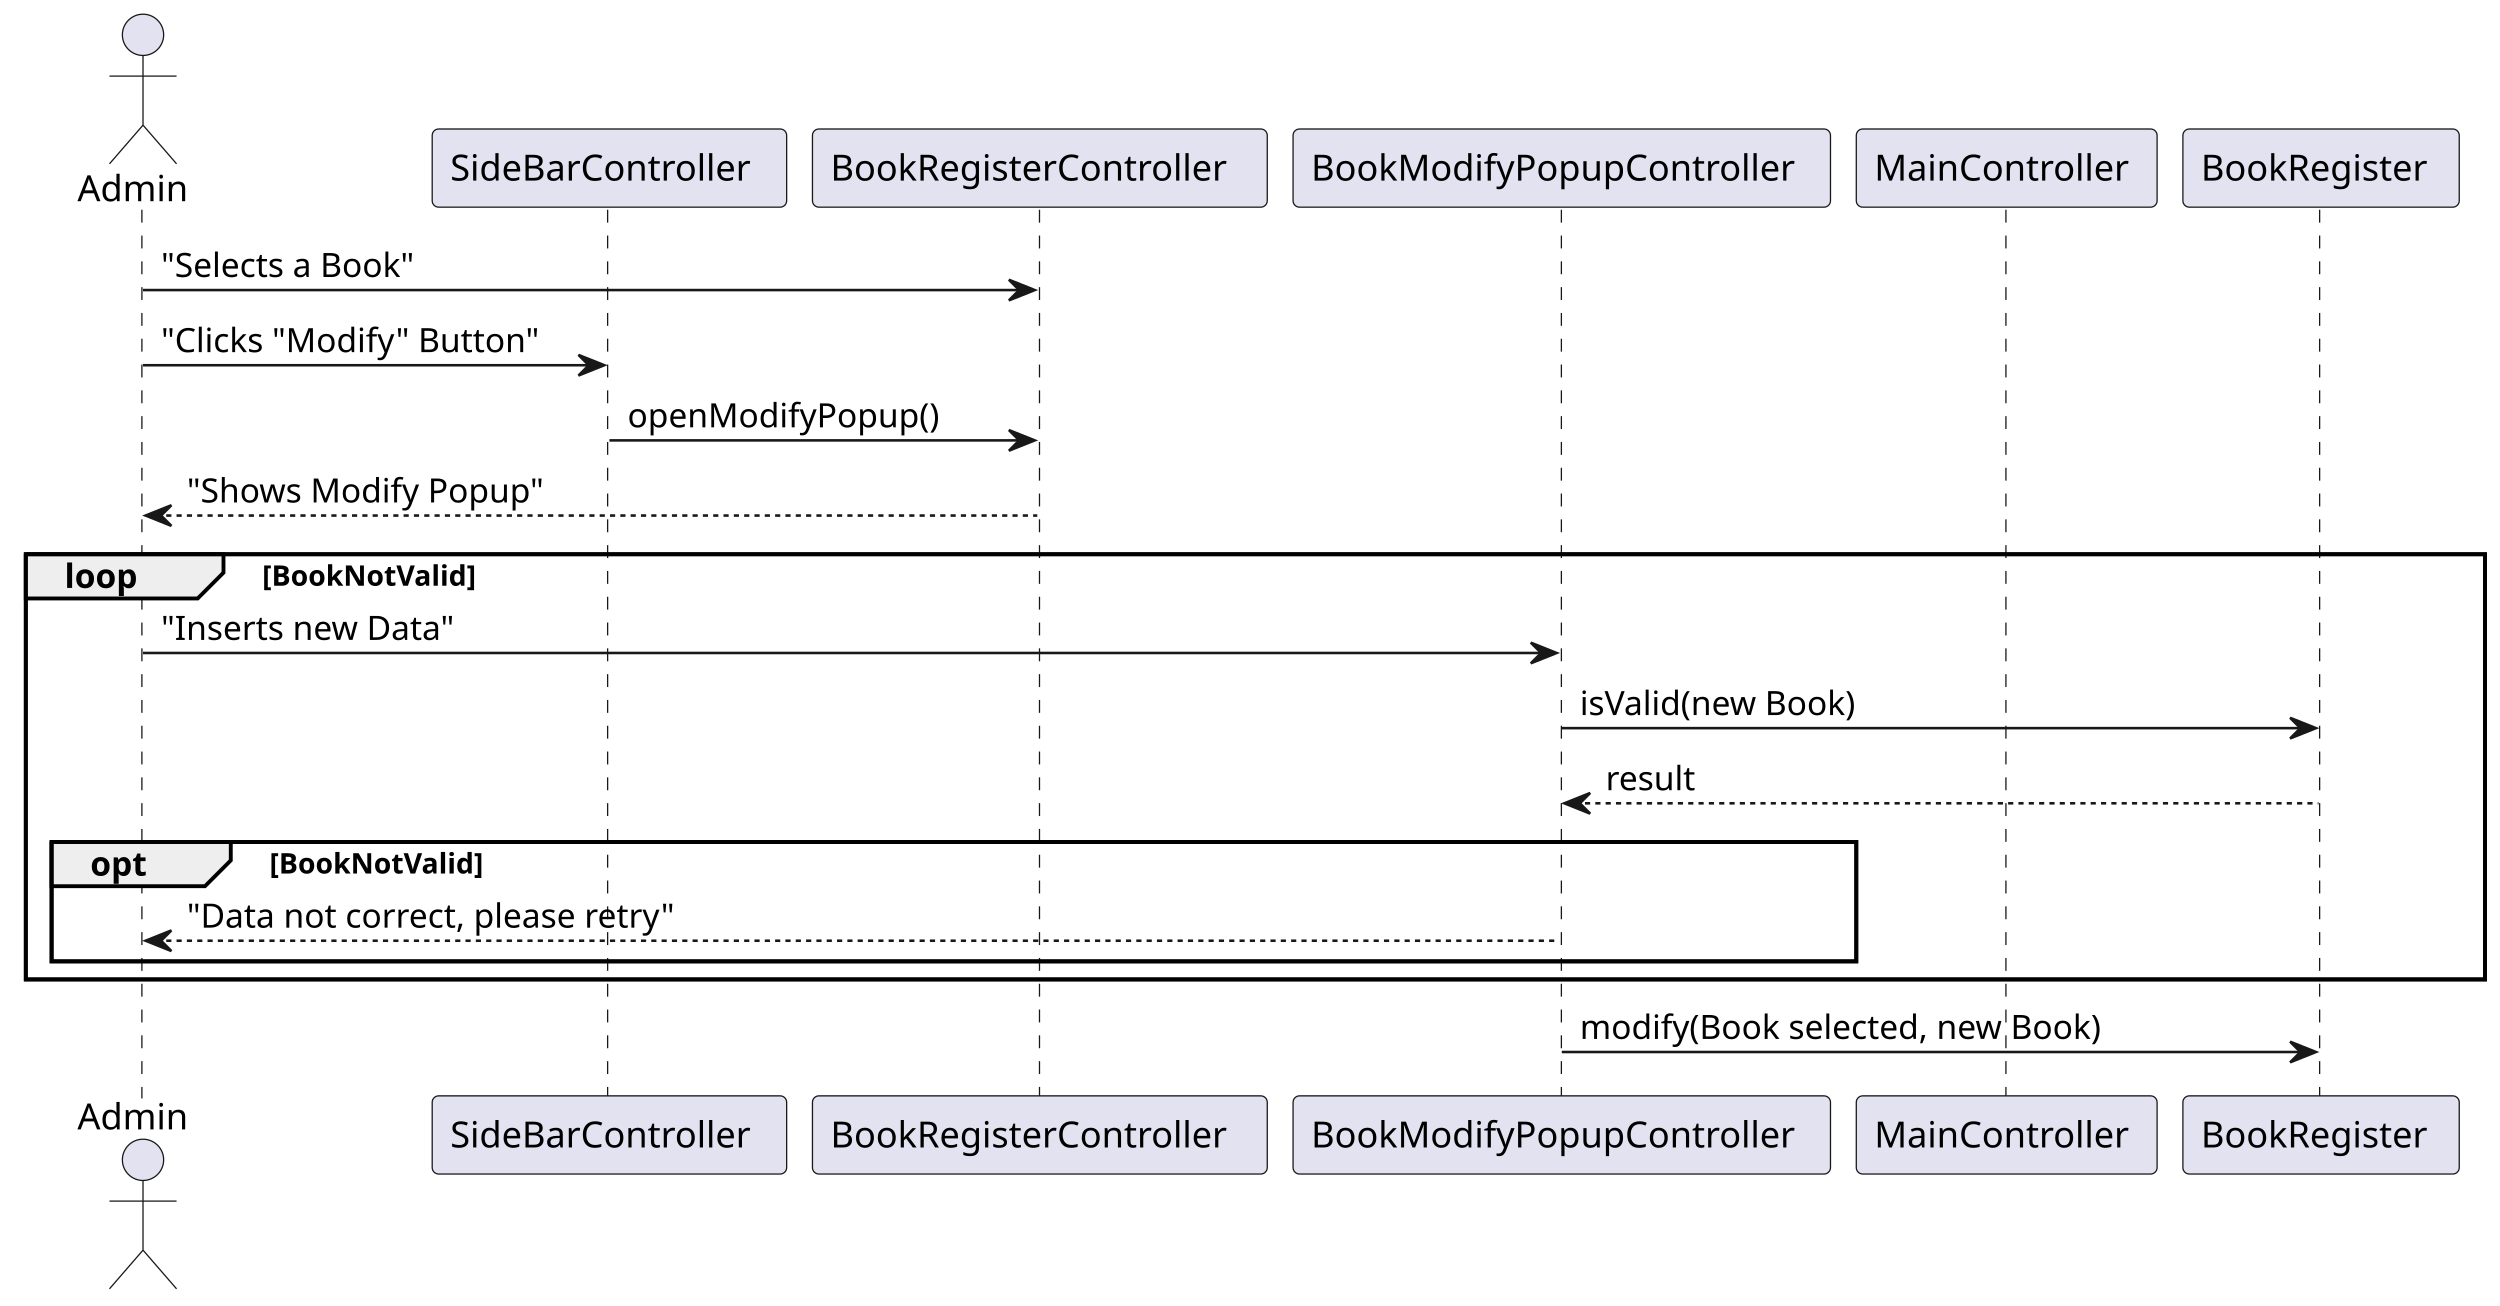
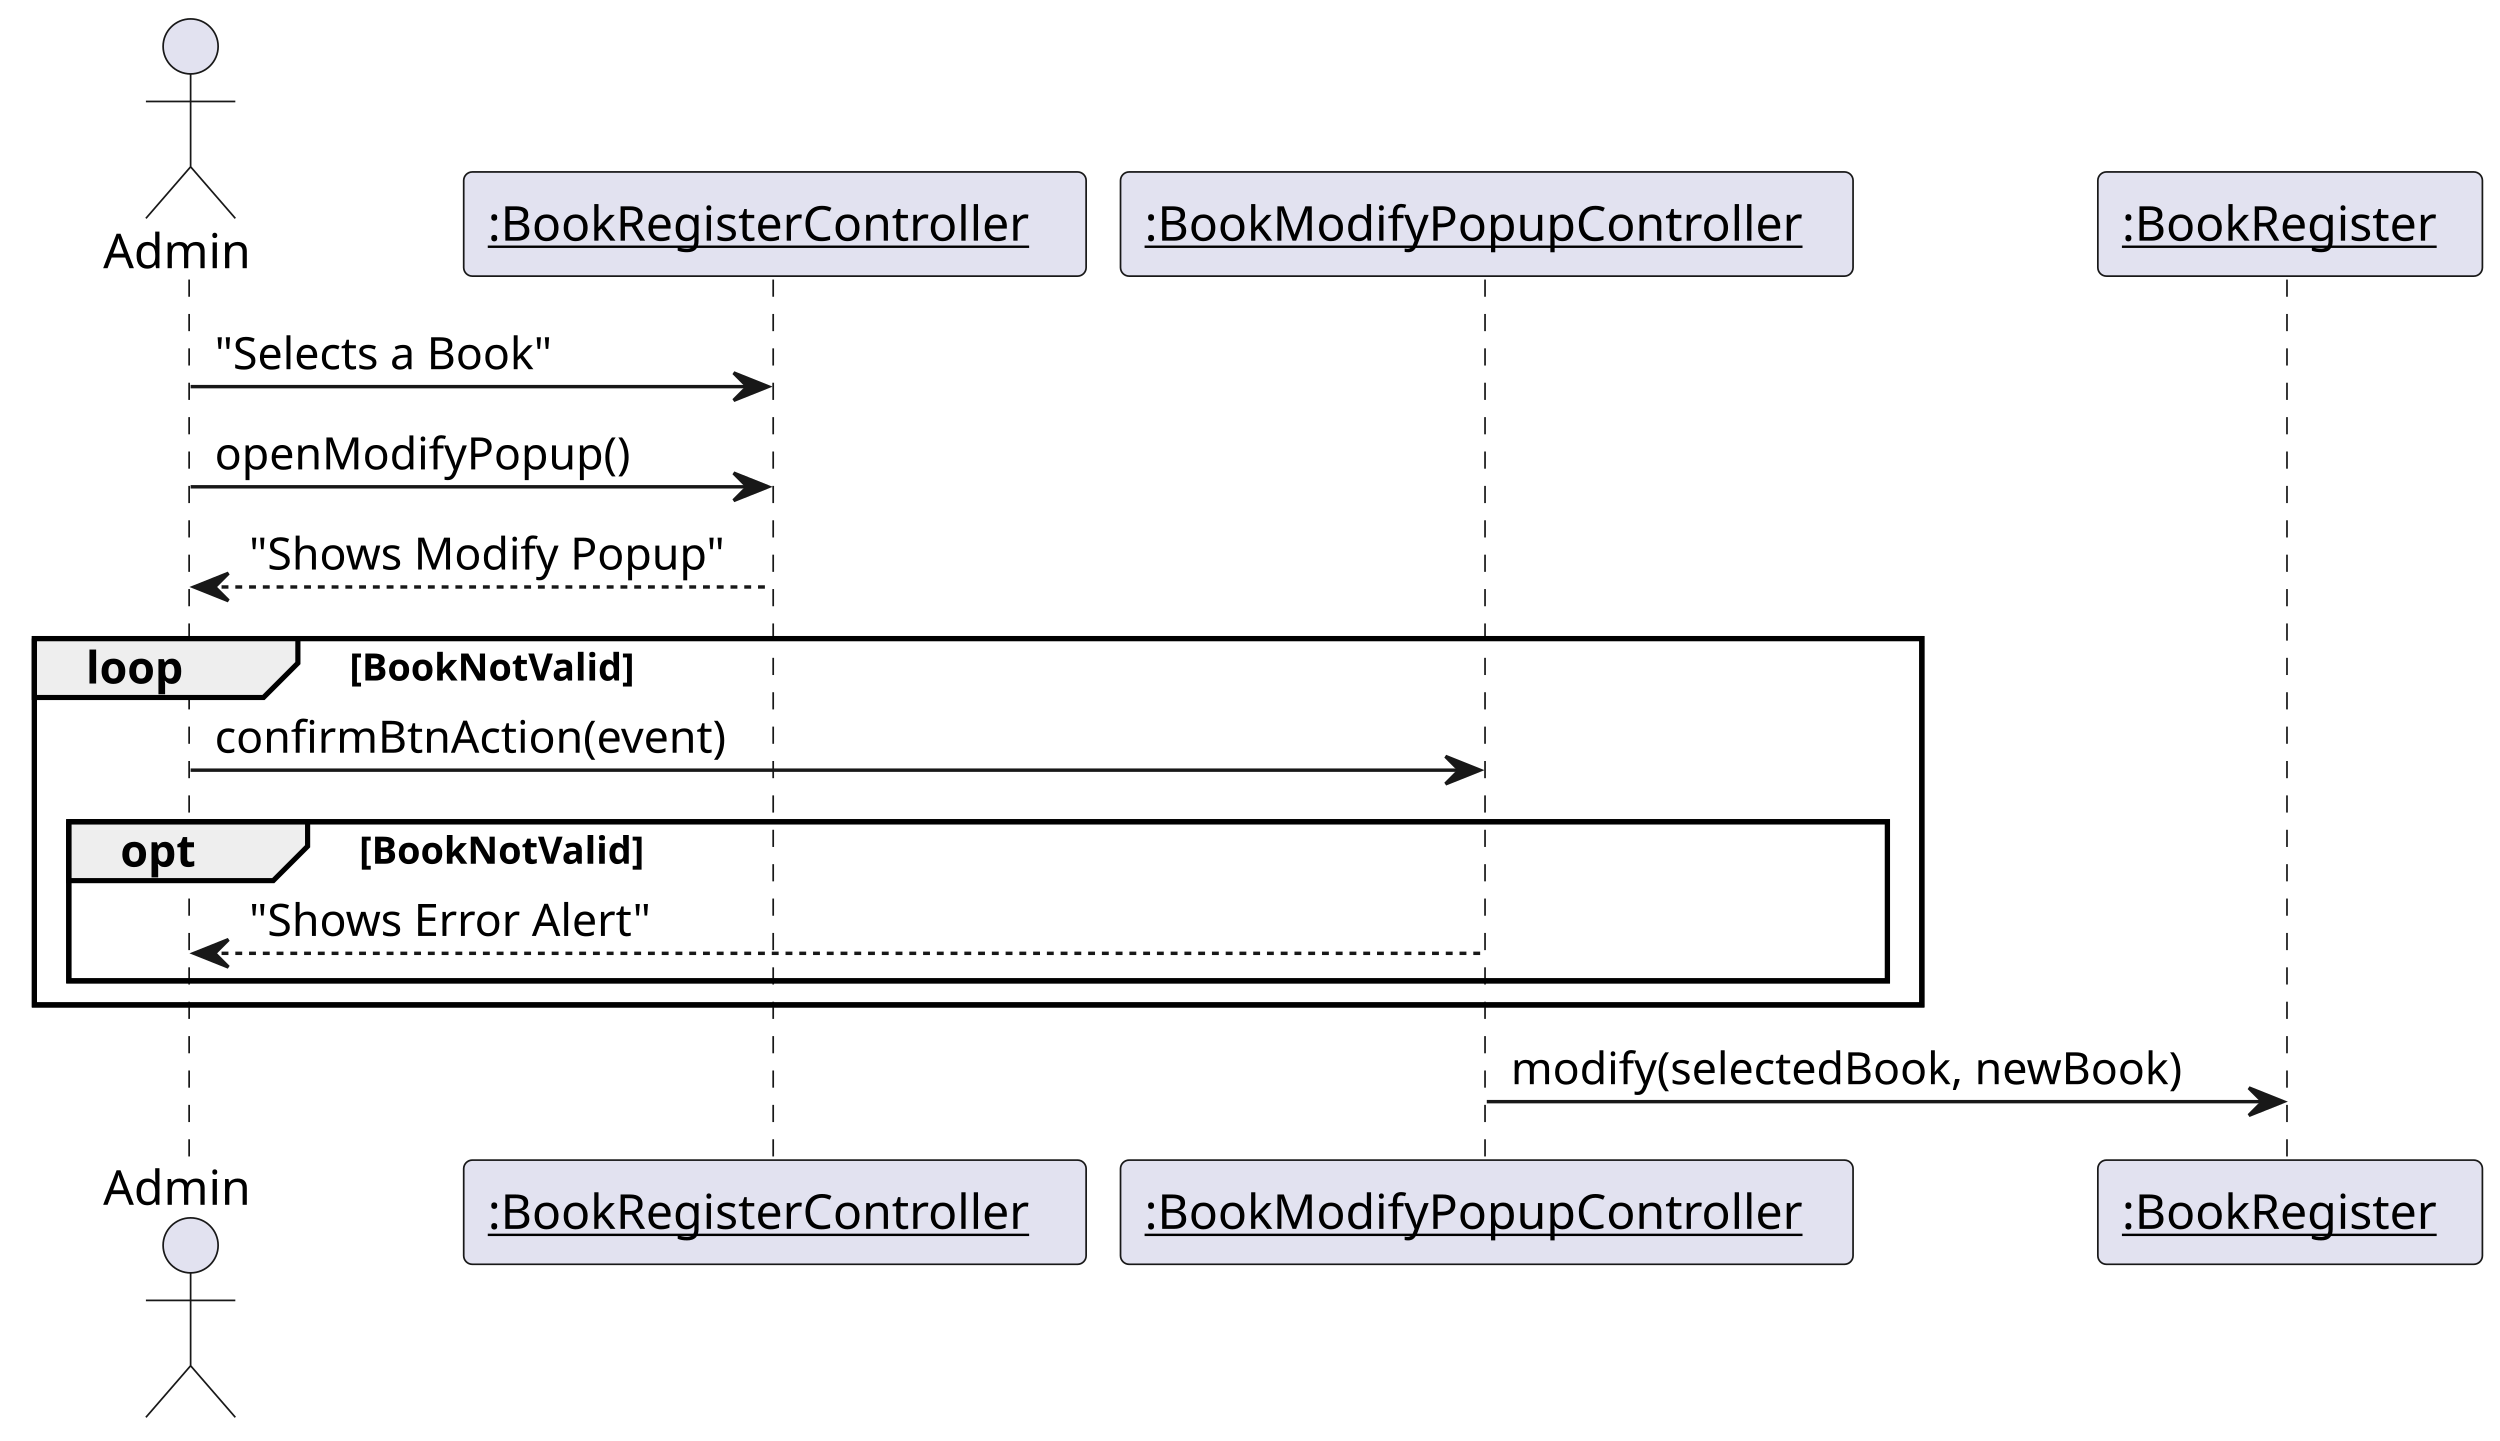
- <svg xmlns="http://www.w3.org/2000/svg" contentStyleType="text/css" data-diagram-type="SEQUENCE" height="506px" preserveAspectRatio="none" style="width:969px;height:506px;background:#FFFFFF;" version="1.1" viewBox="0 0 969 506" width="969px" zoomAndPan="magnify">
+ <svg xmlns="http://www.w3.org/2000/svg" contentStyleType="text/css" data-diagram-type="SEQUENCE" height="419px" preserveAspectRatio="none" style="width:727px;height:419px;background:#FFFFFF;" version="1.1" viewBox="0 0 727 419" width="727px" zoomAndPan="magnify">
  <defs />
  <g>
-     <rect fill="none" height="164.797" style="stroke:#000000;stroke-width:1.5;" width="953.203" x="10" y="214.828" />
-     <rect fill="none" height="46.266" style="stroke:#000000;stroke-width:1.5;" width="699.497" x="20" y="326.359" />
+     <rect fill="none" height="106.531" style="stroke:#000000;stroke-width:1.5;" width="548.868" x="10" y="185.695" />
+     <rect fill="none" height="46.266" style="stroke:#000000;stroke-width:1.5;" width="528.868" x="20" y="238.961" />
    <g>
-       <rect fill="#000000" fill-opacity="0" height="344.461" width="8" x="51.432" y="81.297" />
-       <line style="stroke:#181818;stroke-width:0.5;stroke-dasharray:5,5;" x1="55" x2="55" y1="81.297" y2="425.758" />
+       <rect fill="#000000" fill-opacity="0" height="257.062" width="8" x="51.432" y="81.297" />
+       <line style="stroke:#181818;stroke-width:0.5;stroke-dasharray:5,5;" x1="55" x2="55" y1="81.297" y2="338.359" />
    </g>
    <g>
-       <rect fill="#000000" fill-opacity="0" height="344.461" width="8" x="232.213" y="81.297" />
-       <line style="stroke:#181818;stroke-width:0.5;stroke-dasharray:5,5;" x1="235.519" x2="235.519" y1="81.297" y2="425.758" />
+       <rect fill="#000000" fill-opacity="0" height="257.062" width="8" x="221.346" y="81.297" />
+       <line style="stroke:#181818;stroke-width:0.5;stroke-dasharray:5,5;" x1="224.845" x2="224.845" y1="81.297" y2="338.359" />
    </g>
    <g>
-       <rect fill="#000000" fill-opacity="0" height="344.461" width="8" x="399.05" y="81.297" />
-       <line style="stroke:#181818;stroke-width:0.5;stroke-dasharray:5,5;" x1="402.907" x2="402.907" y1="81.297" y2="425.758" />
+       <rect fill="#000000" fill-opacity="0" height="257.062" width="8" x="428.357" y="81.297" />
+       <line style="stroke:#181818;stroke-width:0.5;stroke-dasharray:5,5;" x1="431.847" x2="431.847" y1="81.297" y2="338.359" />
    </g>
    <g>
-       <rect fill="#000000" fill-opacity="0" height="344.461" width="8" x="601.345" y="81.297" />
-       <line style="stroke:#181818;stroke-width:0.5;stroke-dasharray:5,5;" x1="605.192" x2="605.192" y1="81.297" y2="425.758" />
-     </g>
-     <g>
-       <rect fill="#000000" fill-opacity="0" height="344.461" width="8" x="773.794" y="81.297" />
-       <line style="stroke:#181818;stroke-width:0.5;stroke-dasharray:5,5;" x1="777.497" x2="777.497" y1="81.297" y2="425.758" />
-     </g>
-     <g>
-       <rect fill="#000000" fill-opacity="0" height="344.461" width="8" x="895.647" y="81.297" />
-       <line style="stroke:#181818;stroke-width:0.5;stroke-dasharray:5,5;" x1="899.091" x2="899.091" y1="81.297" y2="425.758" />
+       <rect fill="#000000" fill-opacity="0" height="257.062" width="8" x="661.97" y="81.297" />
+       <line style="stroke:#181818;stroke-width:0.5;stroke-dasharray:5,5;" x1="665.055" x2="665.055" y1="81.297" y2="338.359" />
    </g>
    <g class="participant participant-head" data-participant="Admin">
      <text fill="#000000" font-family="sans-serif" font-size="14" lengthAdjust="spacing" textLength="44.864" x="30" y="77.995">Admin</text>
      <ellipse cx="55.432" cy="13.5" fill="#E2E2F0" rx="8" ry="8" style="stroke:#181818;stroke-width:0.5;" />
      <path d="M55.432,21.5 L55.432,48.5 M42.432,29.5 L68.432,29.5 M55.432,48.5 L42.432,63.5 M55.432,48.5 L68.432,63.5" fill="none" style="stroke:#181818;stroke-width:0.5;" />
    </g>
    <g class="participant participant-tail" data-participant="Admin">
-       <text fill="#000000" font-family="sans-serif" font-size="14" lengthAdjust="spacing" textLength="44.864" x="30" y="437.753">Admin</text>
-       <ellipse cx="55.432" cy="449.555" fill="#E2E2F0" rx="8" ry="8" style="stroke:#181818;stroke-width:0.5;" />
-       <path d="M55.432,457.555 L55.432,484.555 M42.432,465.555 L68.432,465.555 M55.432,484.555 L42.432,499.555 M55.432,484.555 L68.432,499.555" fill="none" style="stroke:#181818;stroke-width:0.5;" />
-     </g>
-     <g class="participant participant-head" data-participant="SideBarController">
-       <rect fill="#E2E2F0" height="30.297" rx="2.5" ry="2.5" style="stroke:#181818;stroke-width:0.5;" width="137.389" x="167.519" y="50" />
-       <text fill="#000000" font-family="sans-serif" font-size="14" lengthAdjust="spacing" textLength="123.389" x="174.519" y="69.995">SideBarController</text>
-     </g>
-     <g class="participant participant-tail" data-participant="SideBarController">
-       <rect fill="#E2E2F0" height="30.297" rx="2.5" ry="2.5" style="stroke:#181818;stroke-width:0.5;" width="137.389" x="167.519" y="424.758" />
-       <text fill="#000000" font-family="sans-serif" font-size="14" lengthAdjust="spacing" textLength="123.389" x="174.519" y="444.753">SideBarController</text>
+       <text fill="#000000" font-family="sans-serif" font-size="14" lengthAdjust="spacing" textLength="44.864" x="30" y="350.354">Admin</text>
+       <ellipse cx="55.432" cy="362.156" fill="#E2E2F0" rx="8" ry="8" style="stroke:#181818;stroke-width:0.5;" />
+       <path d="M55.432,370.156 L55.432,397.156 M42.432,378.156 L68.432,378.156 M55.432,397.156 L42.432,412.156 M55.432,397.156 L68.432,412.156" fill="none" style="stroke:#181818;stroke-width:0.5;" />
    </g>
    <g class="participant participant-head" data-participant="BookRegisterController">
-       <rect fill="#E2E2F0" height="30.297" rx="2.5" ry="2.5" style="stroke:#181818;stroke-width:0.5;" width="176.285" x="314.907" y="50" />
-       <text fill="#000000" font-family="sans-serif" font-size="14" lengthAdjust="spacing" textLength="162.285" x="321.907" y="69.995">BookRegisterController</text>
+       <rect fill="#E2E2F0" height="30.297" rx="2.5" ry="2.5" style="stroke:#181818;stroke-width:0.5;" width="181.002" x="134.845" y="50" />
+       <text fill="#000000" font-family="sans-serif" font-size="14" lengthAdjust="spacing" text-decoration="underline" textLength="167.002" x="141.845" y="69.995">:BookRegisterController</text>
    </g>
    <g class="participant participant-tail" data-participant="BookRegisterController">
-       <rect fill="#E2E2F0" height="30.297" rx="2.5" ry="2.5" style="stroke:#181818;stroke-width:0.5;" width="176.285" x="314.907" y="424.758" />
-       <text fill="#000000" font-family="sans-serif" font-size="14" lengthAdjust="spacing" textLength="162.285" x="321.907" y="444.753">BookRegisterController</text>
+       <rect fill="#E2E2F0" height="30.297" rx="2.5" ry="2.5" style="stroke:#181818;stroke-width:0.5;" width="181.002" x="134.845" y="337.359" />
+       <text fill="#000000" font-family="sans-serif" font-size="14" lengthAdjust="spacing" text-decoration="underline" textLength="167.002" x="141.845" y="357.354">:BookRegisterController</text>
    </g>
    <g class="participant participant-head" data-participant="BookModifyPopupController">
-       <rect fill="#E2E2F0" height="30.297" rx="2.5" ry="2.5" style="stroke:#181818;stroke-width:0.5;" width="208.305" x="501.192" y="50" />
-       <text fill="#000000" font-family="sans-serif" font-size="14" lengthAdjust="spacing" textLength="194.305" x="508.192" y="69.995">BookModifyPopupController</text>
+       <rect fill="#E2E2F0" height="30.297" rx="2.5" ry="2.5" style="stroke:#181818;stroke-width:0.5;" width="213.022" x="325.847" y="50" />
+       <text fill="#000000" font-family="sans-serif" font-size="14" lengthAdjust="spacing" text-decoration="underline" textLength="199.022" x="332.847" y="69.995">:BookModifyPopupController</text>
    </g>
    <g class="participant participant-tail" data-participant="BookModifyPopupController">
-       <rect fill="#E2E2F0" height="30.297" rx="2.5" ry="2.5" style="stroke:#181818;stroke-width:0.5;" width="208.305" x="501.192" y="424.758" />
-       <text fill="#000000" font-family="sans-serif" font-size="14" lengthAdjust="spacing" textLength="194.305" x="508.192" y="444.753">BookModifyPopupController</text>
-     </g>
-     <g class="participant participant-head" data-participant="MainController">
-       <rect fill="#E2E2F0" height="30.297" rx="2.5" ry="2.5" style="stroke:#181818;stroke-width:0.5;" width="116.594" x="719.497" y="50" />
-       <text fill="#000000" font-family="sans-serif" font-size="14" lengthAdjust="spacing" textLength="102.594" x="726.497" y="69.995">MainController</text>
-     </g>
-     <g class="participant participant-tail" data-participant="MainController">
-       <rect fill="#E2E2F0" height="30.297" rx="2.5" ry="2.5" style="stroke:#181818;stroke-width:0.5;" width="116.594" x="719.497" y="424.758" />
-       <text fill="#000000" font-family="sans-serif" font-size="14" lengthAdjust="spacing" textLength="102.594" x="726.497" y="444.753">MainController</text>
+       <rect fill="#E2E2F0" height="30.297" rx="2.5" ry="2.5" style="stroke:#181818;stroke-width:0.5;" width="213.022" x="325.847" y="337.359" />
+       <text fill="#000000" font-family="sans-serif" font-size="14" lengthAdjust="spacing" text-decoration="underline" textLength="199.022" x="332.847" y="357.354">:BookModifyPopupController</text>
    </g>
    <g class="participant participant-head" data-participant="BookRegister">
-       <rect fill="#E2E2F0" height="30.297" rx="2.5" ry="2.5" style="stroke:#181818;stroke-width:0.5;" width="107.112" x="846.091" y="50" />
-       <text fill="#000000" font-family="sans-serif" font-size="14" lengthAdjust="spacing" textLength="93.112" x="853.091" y="69.995">BookRegister</text>
+       <rect fill="#E2E2F0" height="30.297" rx="2.5" ry="2.5" style="stroke:#181818;stroke-width:0.5;" width="111.829" x="610.055" y="50" />
+       <text fill="#000000" font-family="sans-serif" font-size="14" lengthAdjust="spacing" text-decoration="underline" textLength="97.829" x="617.055" y="69.995">:BookRegister</text>
    </g>
    <g class="participant participant-tail" data-participant="BookRegister">
-       <rect fill="#E2E2F0" height="30.297" rx="2.5" ry="2.5" style="stroke:#181818;stroke-width:0.5;" width="107.112" x="846.091" y="424.758" />
-       <text fill="#000000" font-family="sans-serif" font-size="14" lengthAdjust="spacing" textLength="93.112" x="853.091" y="444.753">BookRegister</text>
+       <rect fill="#E2E2F0" height="30.297" rx="2.5" ry="2.5" style="stroke:#181818;stroke-width:0.5;" width="111.829" x="610.055" y="337.359" />
+       <text fill="#000000" font-family="sans-serif" font-size="14" lengthAdjust="spacing" text-decoration="underline" textLength="97.829" x="617.055" y="357.354">:BookRegister</text>
    </g>
    <g class="message" data-participant-1="Admin" data-participant-2="BookRegisterController">
-       <polygon fill="#181818" points="391.05,108.43,401.05,112.43,391.05,116.43,395.05,112.43" style="stroke:#181818;stroke-width:1;" />
-       <line style="stroke:#181818;stroke-width:1;" x1="55.432" x2="397.05" y1="112.43" y2="112.43" />
+       <polygon fill="#181818" points="213.346,108.43,223.346,112.43,213.346,116.43,217.346,112.43" style="stroke:#181818;stroke-width:1;" />
+       <line style="stroke:#181818;stroke-width:1;" x1="55.432" x2="219.346" y1="112.43" y2="112.43" />
      <text fill="#000000" font-family="sans-serif" font-size="13" lengthAdjust="spacing" textLength="107.421" x="62.432" y="107.364">"Selects a Book"</text>
    </g>
-     <g class="message" data-participant-1="Admin" data-participant-2="SideBarController">
-       <polygon fill="#181818" points="224.213,137.562,234.213,141.562,224.213,145.562,228.213,141.562" style="stroke:#181818;stroke-width:1;" />
-       <line style="stroke:#181818;stroke-width:1;" x1="55.432" x2="230.213" y1="141.562" y2="141.562" />
-       <text fill="#000000" font-family="sans-serif" font-size="13" lengthAdjust="spacing" textLength="156.781" x="62.432" y="136.497">"Clicks "Modify" Button"</text>
-     </g>
-     <g class="message" data-participant-1="SideBarController" data-participant-2="BookRegisterController">
-       <polygon fill="#181818" points="391.05,166.695,401.05,170.695,391.05,174.695,395.05,170.695" style="stroke:#181818;stroke-width:1;" />
-       <line style="stroke:#181818;stroke-width:1;" x1="236.213" x2="397.05" y1="170.695" y2="170.695" />
-       <text fill="#000000" font-family="sans-serif" font-size="13" lengthAdjust="spacing" textLength="126.426" x="243.213" y="165.629">openModifyPopup()</text>
+     <g class="message" data-participant-1="Admin" data-participant-2="BookRegisterController">
+       <polygon fill="#181818" points="213.346,137.562,223.346,141.562,213.346,145.562,217.346,141.562" style="stroke:#181818;stroke-width:1;" />
+       <line style="stroke:#181818;stroke-width:1;" x1="55.432" x2="219.346" y1="141.562" y2="141.562" />
+       <text fill="#000000" font-family="sans-serif" font-size="13" lengthAdjust="spacing" textLength="126.426" x="62.432" y="136.497">openModifyPopup()</text>
    </g>
    <g class="message" data-participant-1="BookRegisterController" data-participant-2="Admin">
-       <polygon fill="#181818" points="66.432,195.828,56.432,199.828,66.432,203.828,62.432,199.828" style="stroke:#181818;stroke-width:1;" />
-       <line style="stroke:#181818;stroke-width:1;stroke-dasharray:2,2;" x1="60.432" x2="402.05" y1="199.828" y2="199.828" />
-       <text fill="#000000" font-family="sans-serif" font-size="13" lengthAdjust="spacing" textLength="145.914" x="72.432" y="194.762">"Shows Modify Popup"</text>
+       <polygon fill="#181818" points="66.432,166.695,56.432,170.695,66.432,174.695,62.432,170.695" style="stroke:#181818;stroke-width:1;" />
+       <line style="stroke:#181818;stroke-width:1;stroke-dasharray:2,2;" x1="60.432" x2="224.346" y1="170.695" y2="170.695" />
+       <text fill="#000000" font-family="sans-serif" font-size="13" lengthAdjust="spacing" textLength="145.914" x="72.432" y="165.629">"Shows Modify Popup"</text>
    </g>
-     <path d="M10,214.828 L86.624,214.828 L86.624,221.961 L76.624,231.961 L10,231.961 L10,214.828" fill="#EEEEEE" style="stroke:#000000;stroke-width:1.5;" />
-     <rect fill="none" height="164.797" style="stroke:#000000;stroke-width:1.5;" width="953.203" x="10" y="214.828" />
-     <text fill="#000000" font-family="sans-serif" font-size="13" font-weight="bold" lengthAdjust="spacing" textLength="31.624" x="25" y="227.895">loop</text>
-     <text fill="#000000" font-family="sans-serif" font-size="11" font-weight="bold" lengthAdjust="spacing" textLength="94.241" x="101.624" y="227.039">[BookNotValid]</text>
+     <path d="M10,185.695 L86.624,185.695 L86.624,192.828 L76.624,202.828 L10,202.828 L10,185.695" fill="#EEEEEE" style="stroke:#000000;stroke-width:1.5;" />
+     <rect fill="none" height="106.531" style="stroke:#000000;stroke-width:1.5;" width="548.868" x="10" y="185.695" />
+     <text fill="#000000" font-family="sans-serif" font-size="13" font-weight="bold" lengthAdjust="spacing" textLength="31.624" x="25" y="198.762">loop</text>
+     <text fill="#000000" font-family="sans-serif" font-size="11" font-weight="bold" lengthAdjust="spacing" textLength="94.241" x="101.624" y="197.906">[BookNotValid]</text>
    <g class="message" data-participant-1="Admin" data-participant-2="BookModifyPopupController">
-       <polygon fill="#181818" points="593.345,249.094,603.345,253.094,593.345,257.094,597.345,253.094" style="stroke:#181818;stroke-width:1;" />
-       <line style="stroke:#181818;stroke-width:1;" x1="55.432" x2="599.345" y1="253.094" y2="253.094" />
-       <text fill="#000000" font-family="sans-serif" font-size="13" lengthAdjust="spacing" textLength="122.192" x="62.432" y="248.028">"Inserts new Data"</text>
+       <polygon fill="#181818" points="420.357,219.961,430.357,223.961,420.357,227.961,424.357,223.961" style="stroke:#181818;stroke-width:1;" />
+       <line style="stroke:#181818;stroke-width:1;" x1="55.432" x2="426.357" y1="223.961" y2="223.961" />
+       <text fill="#000000" font-family="sans-serif" font-size="13" lengthAdjust="spacing" textLength="159.904" x="62.432" y="218.895">confirmBtnAction(event)</text>
+     </g>
+     <path d="M20,238.961 L89.451,238.961 L89.451,246.094 L79.451,256.094 L20,256.094 L20,238.961" fill="#EEEEEE" style="stroke:#000000;stroke-width:1.5;" />
+     <rect fill="none" height="46.266" style="stroke:#000000;stroke-width:1.5;" width="528.868" x="20" y="238.961" />
+     <text fill="#000000" font-family="sans-serif" font-size="13" font-weight="bold" lengthAdjust="spacing" textLength="24.451" x="35" y="252.028">opt</text>
+     <text fill="#000000" font-family="sans-serif" font-size="11" font-weight="bold" lengthAdjust="spacing" textLength="94.241" x="104.451" y="251.171">[BookNotValid]</text>
+     <g class="message" data-participant-1="BookModifyPopupController" data-participant-2="Admin">
+       <polygon fill="#181818" points="66.432,273.227,56.432,277.227,66.432,281.227,62.432,277.227" style="stroke:#181818;stroke-width:1;" />
+       <line style="stroke:#181818;stroke-width:1;stroke-dasharray:2,2;" x1="60.432" x2="431.357" y1="277.227" y2="277.227" />
+       <text fill="#000000" font-family="sans-serif" font-size="13" lengthAdjust="spacing" textLength="125.22" x="72.432" y="272.161">"Shows Error Alert"</text>
    </g>
    <g class="message" data-participant-1="BookModifyPopupController" data-participant-2="BookRegister">
-       <polygon fill="#181818" points="887.647,278.227,897.647,282.227,887.647,286.227,891.647,282.227" style="stroke:#181818;stroke-width:1;" />
-       <line style="stroke:#181818;stroke-width:1;" x1="605.345" x2="893.647" y1="282.227" y2="282.227" />
-       <text fill="#000000" font-family="sans-serif" font-size="13" lengthAdjust="spacing" textLength="116.219" x="612.345" y="277.161">isValid(new Book)</text>
-     </g>
-     <g class="message" data-participant-1="BookRegister" data-participant-2="BookModifyPopupController">
-       <polygon fill="#181818" points="616.345,307.359,606.345,311.359,616.345,315.359,612.345,311.359" style="stroke:#181818;stroke-width:1;" />
-       <line style="stroke:#181818;stroke-width:1;stroke-dasharray:2,2;" x1="610.345" x2="898.647" y1="311.359" y2="311.359" />
-       <text fill="#000000" font-family="sans-serif" font-size="13" lengthAdjust="spacing" textLength="37.064" x="622.345" y="306.293">result</text>
-     </g>
-     <path d="M20,326.359 L89.451,326.359 L89.451,333.492 L79.451,343.492 L20,343.492 L20,326.359" fill="#EEEEEE" style="stroke:#000000;stroke-width:1.5;" />
-     <rect fill="none" height="46.266" style="stroke:#000000;stroke-width:1.5;" width="699.497" x="20" y="326.359" />
-     <text fill="#000000" font-family="sans-serif" font-size="13" font-weight="bold" lengthAdjust="spacing" textLength="24.451" x="35" y="339.426">opt</text>
-     <text fill="#000000" font-family="sans-serif" font-size="11" font-weight="bold" lengthAdjust="spacing" textLength="94.241" x="104.451" y="338.57">[BookNotValid]</text>
-     <g class="message" data-participant-1="BookModifyPopupController" data-participant-2="Admin">
-       <polygon fill="#181818" points="66.432,360.625,56.432,364.625,66.432,368.625,62.432,364.625" style="stroke:#181818;stroke-width:1;" />
-       <line style="stroke:#181818;stroke-width:1;stroke-dasharray:2,2;" x1="60.432" x2="604.345" y1="364.625" y2="364.625" />
-       <text fill="#000000" font-family="sans-serif" font-size="13" lengthAdjust="spacing" textLength="205.061" x="72.432" y="359.559">"Data not correct, please retry"</text>
-     </g>
-     <g class="message" data-participant-1="BookModifyPopupController" data-participant-2="BookRegister">
-       <polygon fill="#181818" points="887.647,403.758,897.647,407.758,887.647,411.758,891.647,407.758" style="stroke:#181818;stroke-width:1;" />
-       <line style="stroke:#181818;stroke-width:1;" x1="605.345" x2="893.647" y1="407.758" y2="407.758" />
-       <text fill="#000000" font-family="sans-serif" font-size="13" lengthAdjust="spacing" textLength="217.877" x="612.345" y="402.692">modify(Book selected, new Book)</text>
+       <polygon fill="#181818" points="653.97,316.359,663.97,320.359,653.97,324.359,657.97,320.359" style="stroke:#181818;stroke-width:1;" />
+       <line style="stroke:#181818;stroke-width:1;" x1="432.357" x2="659.97" y1="320.359" y2="320.359" />
+       <text fill="#000000" font-family="sans-serif" font-size="13" lengthAdjust="spacing" textLength="209.612" x="439.357" y="315.293">modify(selectedBook, newBook)</text>
    </g>
  </g>
</svg>
